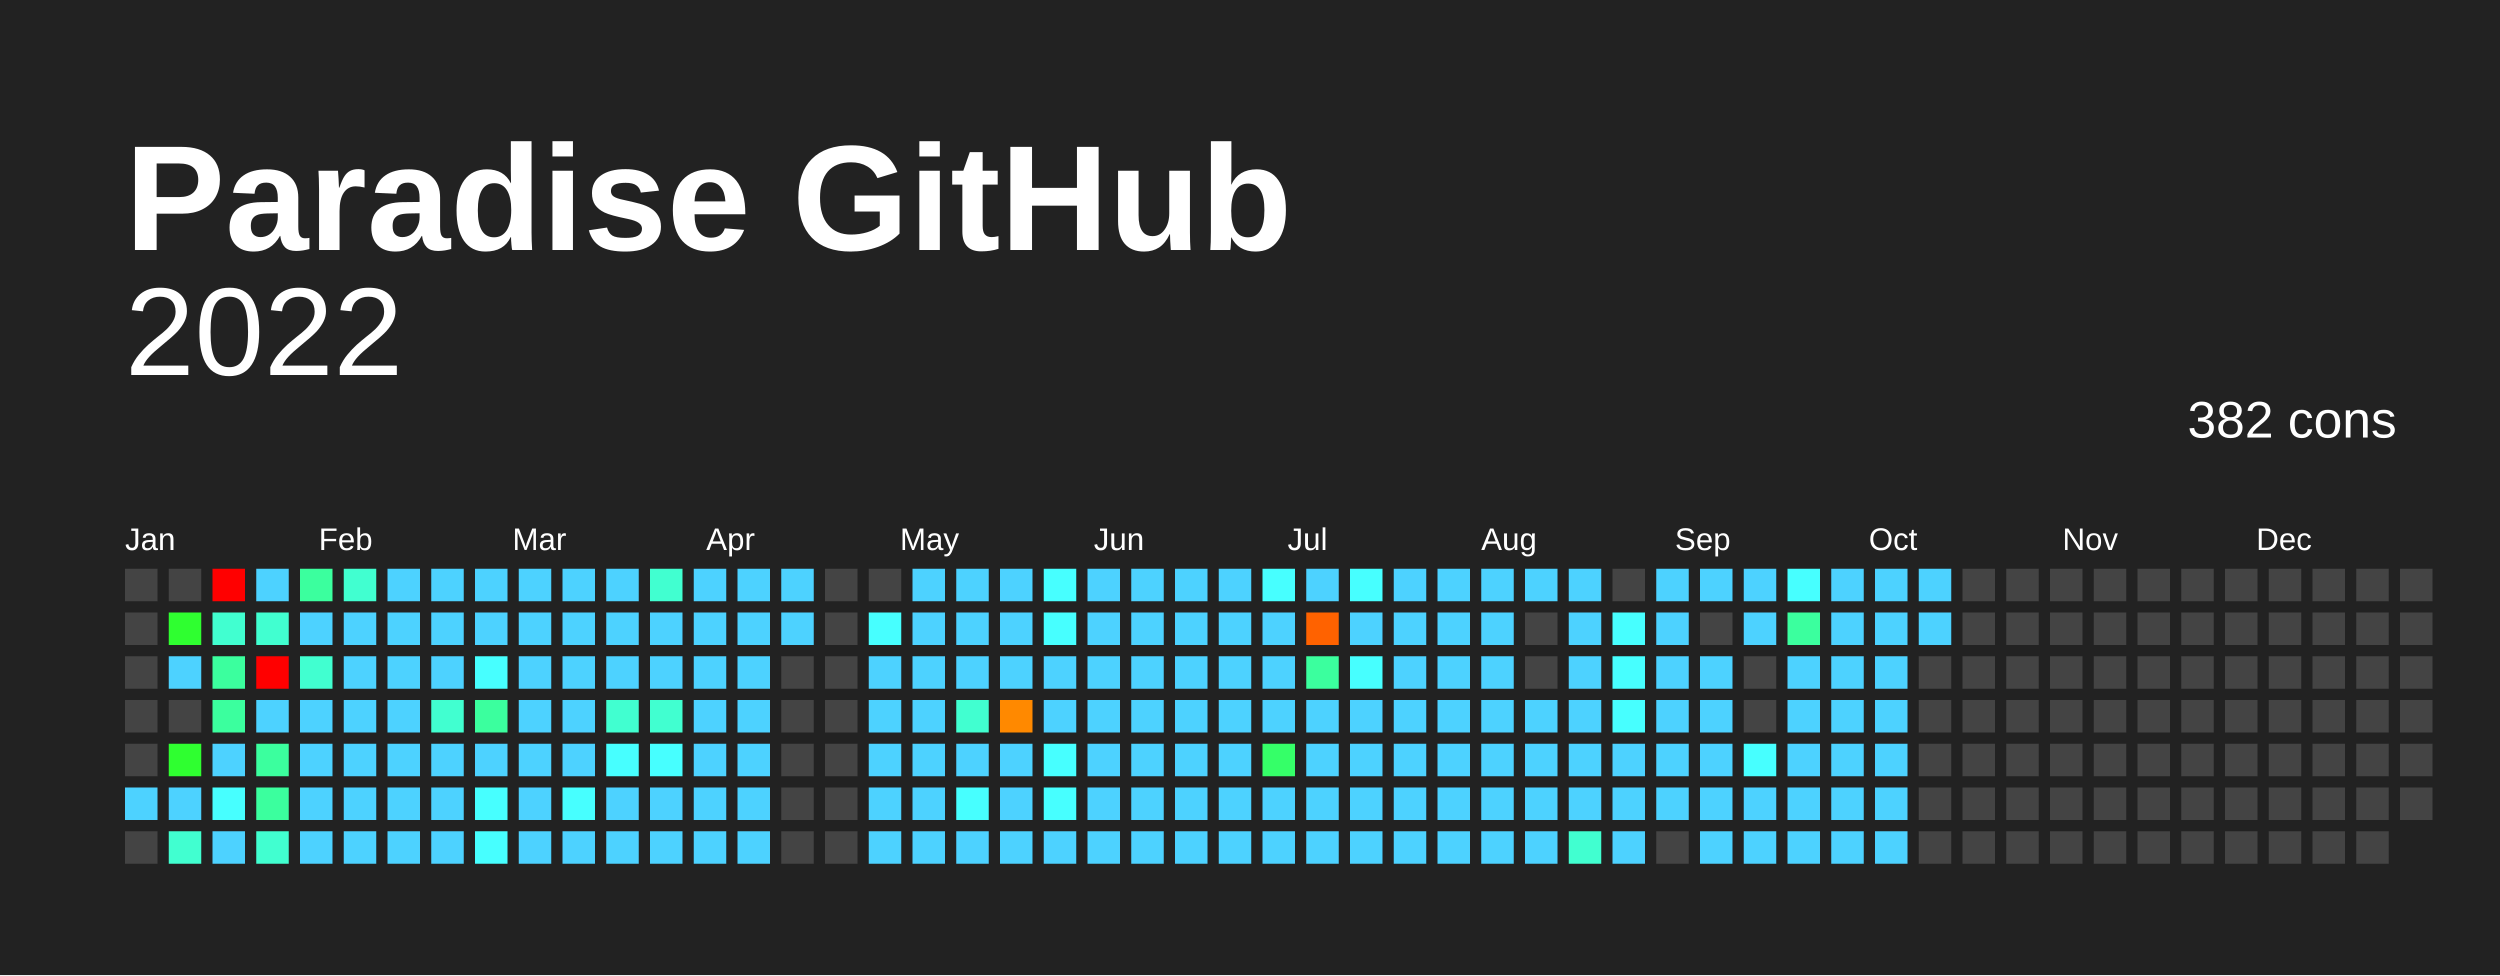
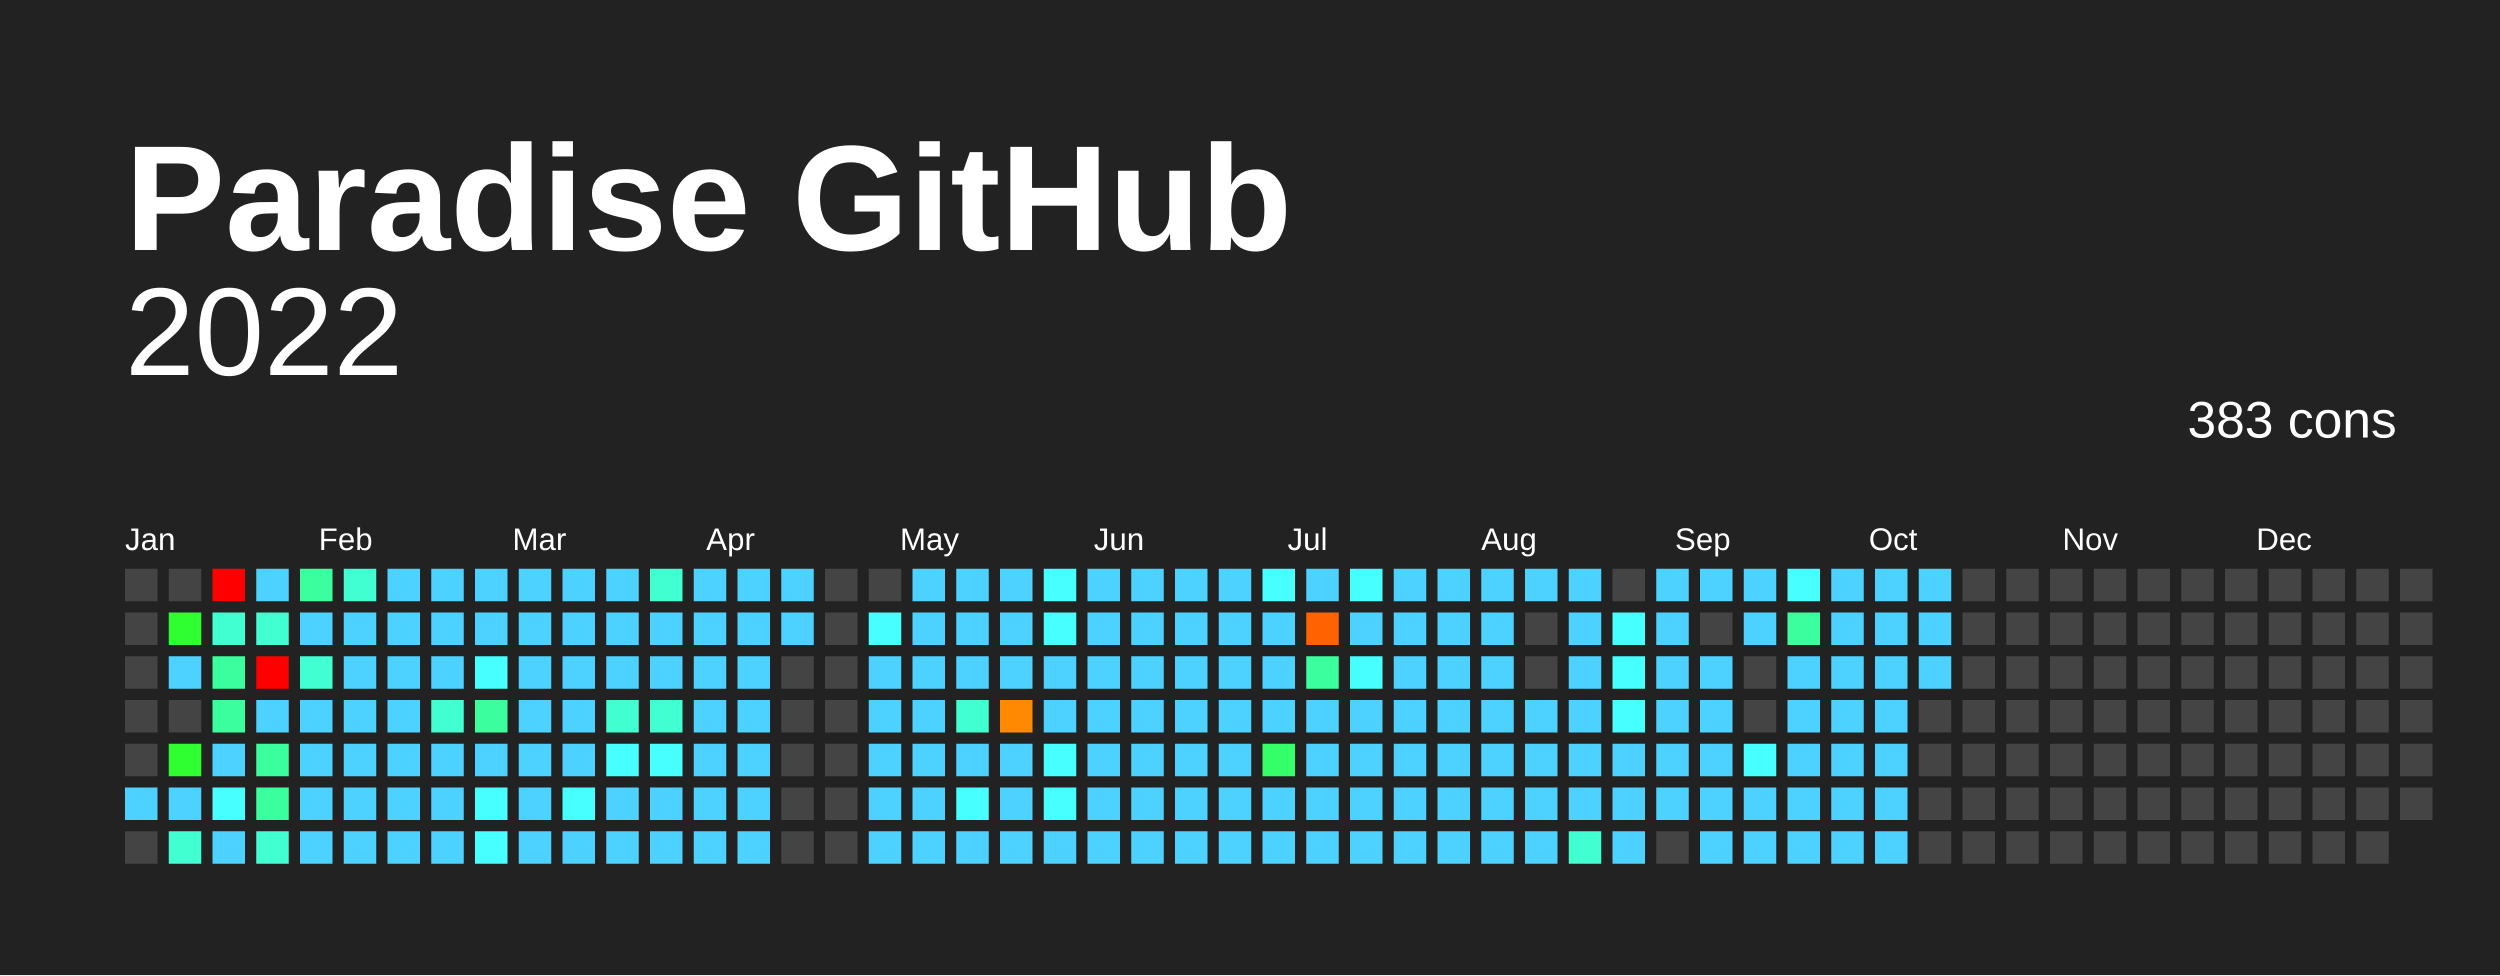
<svg xmlns="http://www.w3.org/2000/svg" baseProfile="full" height="78mm" version="1.1" viewBox="0,0,200,78" width="200mm">
  <defs />
  <rect fill="#222222" height="78" width="200" x="0" y="0" />
  <text fill="#FFFFFF" style="font-size:12px; font-family:Arial; font-weight:bold;" x="10" y="20">Paradise GitHub</text>
  <text alignment-baseline="hanging" fill="#FFFFFF" style="font-size:10.0px; font-family:Arial;" x="10" y="30">2022</text>
-   <text alignment-baseline="hanging" fill="#FFFFFF" style="font-size:4.125px; font-family:Arial;" x="175" y="35">382 cons</text>
+   <text alignment-baseline="hanging" fill="#FFFFFF" style="font-size:4.125px; font-family:Arial;" x="175" y="35">383 cons</text>
  <text fill="#FFFFFF" style="font-size:2.5px; font-family:Arial" x="10.0" y="44">Jan</text>
  <text fill="#FFFFFF" style="font-size:2.5px; font-family:Arial" x="25.5" y="44">Feb</text>
  <text fill="#FFFFFF" style="font-size:2.5px; font-family:Arial" x="41.0" y="44">Mar</text>
  <text fill="#FFFFFF" style="font-size:2.5px; font-family:Arial" x="56.5" y="44">Apr</text>
  <text fill="#FFFFFF" style="font-size:2.5px; font-family:Arial" x="72.0" y="44">May</text>
  <text fill="#FFFFFF" style="font-size:2.5px; font-family:Arial" x="87.5" y="44">Jun</text>
  <text fill="#FFFFFF" style="font-size:2.5px; font-family:Arial" x="103.0" y="44">Jul</text>
  <text fill="#FFFFFF" style="font-size:2.5px; font-family:Arial" x="118.5" y="44">Aug</text>
  <text fill="#FFFFFF" style="font-size:2.5px; font-family:Arial" x="134.0" y="44">Sep</text>
  <text fill="#FFFFFF" style="font-size:2.5px; font-family:Arial" x="149.5" y="44">Oct</text>
  <text fill="#FFFFFF" style="font-size:2.5px; font-family:Arial" x="165.0" y="44">Nov</text>
  <text fill="#FFFFFF" style="font-size:2.5px; font-family:Arial" x="180.5" y="44">Dec</text>
  <rect fill="#444444" height="2.6" width="2.6" x="10.0" y="45.5" />
  <rect fill="#444444" height="2.6" width="2.6" x="10.0" y="49.0" />
  <rect fill="#444444" height="2.6" width="2.6" x="10.0" y="52.5" />
  <rect fill="#444444" height="2.6" width="2.6" x="10.0" y="56.0" />
  <rect fill="#444444" height="2.6" width="2.6" x="10.0" y="59.5" />
  <rect fill="#4dd2ff" height="2.6" width="2.6" x="10.0" y="63.0" />
  <rect fill="#444444" height="2.6" width="2.6" x="10.0" y="66.5" />
  <rect fill="#444444" height="2.6" width="2.6" x="13.5" y="45.5" />
  <rect fill="#2fff30" height="2.6" width="2.6" x="13.5" y="49.0" />
  <rect fill="#4dd2ff" height="2.6" width="2.6" x="13.5" y="52.5" />
  <rect fill="#444444" height="2.6" width="2.6" x="13.5" y="56.0" />
  <rect fill="#2fff30" height="2.6" width="2.6" x="13.5" y="59.5" />
  <rect fill="#4dd2ff" height="2.6" width="2.6" x="13.5" y="63.0" />
  <rect fill="#41ffd0" height="2.6" width="2.6" x="13.5" y="66.5" />
  <rect fill="red" height="2.6" width="2.6" x="17.0" y="45.5" />
  <rect fill="#41ffd0" height="2.6" width="2.6" x="17.0" y="49.0" />
  <rect fill="#3bff9e" height="2.6" width="2.6" x="17.0" y="52.5" />
  <rect fill="#3bff9e" height="2.6" width="2.6" x="17.0" y="56.0" />
  <rect fill="#4dd2ff" height="2.6" width="2.6" x="17.0" y="59.5" />
  <rect fill="#47ffff" height="2.6" width="2.6" x="17.0" y="63.0" />
  <rect fill="#4dd2ff" height="2.6" width="2.6" x="17.0" y="66.5" />
  <rect fill="#4dd2ff" height="2.6" width="2.6" x="20.5" y="45.5" />
  <rect fill="#41ffd0" height="2.6" width="2.6" x="20.5" y="49.0" />
  <rect fill="red" height="2.6" width="2.6" x="20.5" y="52.5" />
  <rect fill="#4dd2ff" height="2.6" width="2.6" x="20.5" y="56.0" />
  <rect fill="#3bff9e" height="2.6" width="2.6" x="20.5" y="59.5" />
  <rect fill="#3bff9e" height="2.6" width="2.6" x="20.5" y="63.0" />
  <rect fill="#41ffd0" height="2.6" width="2.6" x="20.5" y="66.5" />
  <rect fill="#3bff9e" height="2.6" width="2.6" x="24.0" y="45.5" />
  <rect fill="#4dd2ff" height="2.6" width="2.6" x="24.0" y="49.0" />
  <rect fill="#41ffd0" height="2.6" width="2.6" x="24.0" y="52.5" />
  <rect fill="#4dd2ff" height="2.6" width="2.6" x="24.0" y="56.0" />
  <rect fill="#4dd2ff" height="2.6" width="2.6" x="24.0" y="59.5" />
  <rect fill="#4dd2ff" height="2.6" width="2.6" x="24.0" y="63.0" />
  <rect fill="#4dd2ff" height="2.6" width="2.6" x="24.0" y="66.5" />
  <rect fill="#41ffd0" height="2.6" width="2.6" x="27.5" y="45.5" />
  <rect fill="#4dd2ff" height="2.6" width="2.6" x="27.5" y="49.0" />
  <rect fill="#4dd2ff" height="2.6" width="2.6" x="27.5" y="52.5" />
  <rect fill="#4dd2ff" height="2.6" width="2.6" x="27.5" y="56.0" />
  <rect fill="#4dd2ff" height="2.6" width="2.6" x="27.5" y="59.5" />
  <rect fill="#4dd2ff" height="2.6" width="2.6" x="27.5" y="63.0" />
  <rect fill="#4dd2ff" height="2.6" width="2.6" x="27.5" y="66.5" />
  <rect fill="#4dd2ff" height="2.6" width="2.6" x="31.0" y="45.5" />
  <rect fill="#4dd2ff" height="2.6" width="2.6" x="31.0" y="49.0" />
  <rect fill="#4dd2ff" height="2.6" width="2.6" x="31.0" y="52.5" />
  <rect fill="#4dd2ff" height="2.6" width="2.6" x="31.0" y="56.0" />
  <rect fill="#4dd2ff" height="2.6" width="2.6" x="31.0" y="59.5" />
  <rect fill="#4dd2ff" height="2.6" width="2.6" x="31.0" y="63.0" />
  <rect fill="#4dd2ff" height="2.6" width="2.6" x="31.0" y="66.5" />
  <rect fill="#4dd2ff" height="2.6" width="2.6" x="34.5" y="45.5" />
  <rect fill="#4dd2ff" height="2.6" width="2.6" x="34.5" y="49.0" />
  <rect fill="#4dd2ff" height="2.6" width="2.6" x="34.5" y="52.5" />
  <rect fill="#41ffd0" height="2.6" width="2.6" x="34.5" y="56.0" />
  <rect fill="#4dd2ff" height="2.6" width="2.6" x="34.5" y="59.5" />
  <rect fill="#4dd2ff" height="2.6" width="2.6" x="34.5" y="63.0" />
  <rect fill="#4dd2ff" height="2.6" width="2.6" x="34.5" y="66.5" />
  <rect fill="#4dd2ff" height="2.6" width="2.6" x="38.0" y="45.5" />
  <rect fill="#4dd2ff" height="2.6" width="2.6" x="38.0" y="49.0" />
  <rect fill="#47ffff" height="2.6" width="2.6" x="38.0" y="52.5" />
  <rect fill="#3bff9e" height="2.6" width="2.6" x="38.0" y="56.0" />
  <rect fill="#4dd2ff" height="2.6" width="2.6" x="38.0" y="59.5" />
  <rect fill="#47ffff" height="2.6" width="2.6" x="38.0" y="63.0" />
  <rect fill="#47ffff" height="2.6" width="2.6" x="38.0" y="66.5" />
  <rect fill="#4dd2ff" height="2.6" width="2.6" x="41.5" y="45.5" />
  <rect fill="#4dd2ff" height="2.6" width="2.6" x="41.5" y="49.0" />
  <rect fill="#4dd2ff" height="2.6" width="2.6" x="41.5" y="52.5" />
  <rect fill="#4dd2ff" height="2.6" width="2.6" x="41.5" y="56.0" />
  <rect fill="#4dd2ff" height="2.6" width="2.6" x="41.5" y="59.5" />
  <rect fill="#4dd2ff" height="2.6" width="2.6" x="41.5" y="63.0" />
  <rect fill="#4dd2ff" height="2.6" width="2.6" x="41.5" y="66.5" />
  <rect fill="#4dd2ff" height="2.6" width="2.6" x="45.0" y="45.5" />
  <rect fill="#4dd2ff" height="2.6" width="2.6" x="45.0" y="49.0" />
  <rect fill="#4dd2ff" height="2.6" width="2.6" x="45.0" y="52.5" />
  <rect fill="#4dd2ff" height="2.6" width="2.6" x="45.0" y="56.0" />
  <rect fill="#4dd2ff" height="2.6" width="2.6" x="45.0" y="59.5" />
  <rect fill="#47ffff" height="2.6" width="2.6" x="45.0" y="63.0" />
  <rect fill="#4dd2ff" height="2.6" width="2.6" x="45.0" y="66.5" />
  <rect fill="#4dd2ff" height="2.6" width="2.6" x="48.5" y="45.5" />
  <rect fill="#4dd2ff" height="2.6" width="2.6" x="48.5" y="49.0" />
  <rect fill="#4dd2ff" height="2.6" width="2.6" x="48.5" y="52.5" />
  <rect fill="#41ffd0" height="2.6" width="2.6" x="48.5" y="56.0" />
  <rect fill="#47ffff" height="2.6" width="2.6" x="48.5" y="59.5" />
  <rect fill="#4dd2ff" height="2.6" width="2.6" x="48.5" y="63.0" />
  <rect fill="#4dd2ff" height="2.6" width="2.6" x="48.5" y="66.5" />
  <rect fill="#41ffd0" height="2.6" width="2.6" x="52.0" y="45.5" />
  <rect fill="#4dd2ff" height="2.6" width="2.6" x="52.0" y="49.0" />
  <rect fill="#4dd2ff" height="2.6" width="2.6" x="52.0" y="52.5" />
  <rect fill="#41ffd0" height="2.6" width="2.6" x="52.0" y="56.0" />
  <rect fill="#47ffff" height="2.6" width="2.6" x="52.0" y="59.5" />
  <rect fill="#4dd2ff" height="2.6" width="2.6" x="52.0" y="63.0" />
  <rect fill="#4dd2ff" height="2.6" width="2.6" x="52.0" y="66.5" />
  <rect fill="#4dd2ff" height="2.6" width="2.6" x="55.5" y="45.5" />
  <rect fill="#4dd2ff" height="2.6" width="2.6" x="55.5" y="49.0" />
  <rect fill="#4dd2ff" height="2.6" width="2.6" x="55.5" y="52.5" />
  <rect fill="#4dd2ff" height="2.6" width="2.6" x="55.5" y="56.0" />
  <rect fill="#4dd2ff" height="2.6" width="2.6" x="55.5" y="59.5" />
  <rect fill="#4dd2ff" height="2.6" width="2.6" x="55.5" y="63.0" />
  <rect fill="#4dd2ff" height="2.6" width="2.6" x="55.5" y="66.5" />
  <rect fill="#4dd2ff" height="2.6" width="2.6" x="59.0" y="45.5" />
  <rect fill="#4dd2ff" height="2.6" width="2.6" x="59.0" y="49.0" />
  <rect fill="#4dd2ff" height="2.6" width="2.6" x="59.0" y="52.5" />
  <rect fill="#4dd2ff" height="2.6" width="2.6" x="59.0" y="56.0" />
  <rect fill="#4dd2ff" height="2.6" width="2.6" x="59.0" y="59.5" />
  <rect fill="#4dd2ff" height="2.6" width="2.6" x="59.0" y="63.0" />
  <rect fill="#4dd2ff" height="2.6" width="2.6" x="59.0" y="66.5" />
  <rect fill="#4dd2ff" height="2.6" width="2.6" x="62.5" y="45.5" />
  <rect fill="#4dd2ff" height="2.6" width="2.6" x="62.5" y="49.0" />
  <rect fill="#444444" height="2.6" width="2.6" x="62.5" y="52.5" />
  <rect fill="#444444" height="2.6" width="2.6" x="62.5" y="56.0" />
  <rect fill="#444444" height="2.6" width="2.6" x="62.5" y="59.5" />
  <rect fill="#444444" height="2.6" width="2.6" x="62.5" y="63.0" />
  <rect fill="#444444" height="2.6" width="2.6" x="62.5" y="66.5" />
  <rect fill="#444444" height="2.6" width="2.6" x="66.0" y="45.5" />
  <rect fill="#444444" height="2.6" width="2.6" x="66.0" y="49.0" />
  <rect fill="#444444" height="2.6" width="2.6" x="66.0" y="52.5" />
  <rect fill="#444444" height="2.6" width="2.6" x="66.0" y="56.0" />
  <rect fill="#444444" height="2.6" width="2.6" x="66.0" y="59.5" />
  <rect fill="#444444" height="2.6" width="2.6" x="66.0" y="63.0" />
  <rect fill="#444444" height="2.6" width="2.6" x="66.0" y="66.5" />
  <rect fill="#444444" height="2.6" width="2.6" x="69.5" y="45.5" />
  <rect fill="#47ffff" height="2.6" width="2.6" x="69.5" y="49.0" />
  <rect fill="#4dd2ff" height="2.6" width="2.6" x="69.5" y="52.5" />
  <rect fill="#4dd2ff" height="2.6" width="2.6" x="69.5" y="56.0" />
  <rect fill="#4dd2ff" height="2.6" width="2.6" x="69.5" y="59.5" />
  <rect fill="#4dd2ff" height="2.6" width="2.6" x="69.5" y="63.0" />
  <rect fill="#4dd2ff" height="2.6" width="2.6" x="69.5" y="66.5" />
  <rect fill="#4dd2ff" height="2.6" width="2.6" x="73.0" y="45.5" />
  <rect fill="#4dd2ff" height="2.6" width="2.6" x="73.0" y="49.0" />
  <rect fill="#4dd2ff" height="2.6" width="2.6" x="73.0" y="52.5" />
  <rect fill="#4dd2ff" height="2.6" width="2.6" x="73.0" y="56.0" />
  <rect fill="#4dd2ff" height="2.6" width="2.6" x="73.0" y="59.5" />
  <rect fill="#4dd2ff" height="2.6" width="2.6" x="73.0" y="63.0" />
  <rect fill="#4dd2ff" height="2.6" width="2.6" x="73.0" y="66.5" />
  <rect fill="#4dd2ff" height="2.6" width="2.6" x="76.5" y="45.5" />
  <rect fill="#4dd2ff" height="2.6" width="2.6" x="76.5" y="49.0" />
  <rect fill="#4dd2ff" height="2.6" width="2.6" x="76.5" y="52.5" />
  <rect fill="#41ffd0" height="2.6" width="2.6" x="76.5" y="56.0" />
  <rect fill="#4dd2ff" height="2.6" width="2.6" x="76.5" y="59.5" />
  <rect fill="#47ffff" height="2.6" width="2.6" x="76.5" y="63.0" />
  <rect fill="#4dd2ff" height="2.6" width="2.6" x="76.5" y="66.5" />
  <rect fill="#4dd2ff" height="2.6" width="2.6" x="80.0" y="45.5" />
  <rect fill="#4dd2ff" height="2.6" width="2.6" x="80.0" y="49.0" />
  <rect fill="#4dd2ff" height="2.6" width="2.6" x="80.0" y="52.5" />
  <rect fill="#ff8900" height="2.6" width="2.6" x="80.0" y="56.0" />
  <rect fill="#4dd2ff" height="2.6" width="2.6" x="80.0" y="59.5" />
  <rect fill="#4dd2ff" height="2.6" width="2.6" x="80.0" y="63.0" />
  <rect fill="#4dd2ff" height="2.6" width="2.6" x="80.0" y="66.5" />
  <rect fill="#47ffff" height="2.6" width="2.6" x="83.5" y="45.5" />
  <rect fill="#47ffff" height="2.6" width="2.6" x="83.5" y="49.0" />
  <rect fill="#4dd2ff" height="2.6" width="2.6" x="83.5" y="52.5" />
  <rect fill="#4dd2ff" height="2.6" width="2.6" x="83.5" y="56.0" />
  <rect fill="#47ffff" height="2.6" width="2.6" x="83.5" y="59.5" />
  <rect fill="#47ffff" height="2.6" width="2.6" x="83.5" y="63.0" />
  <rect fill="#4dd2ff" height="2.6" width="2.6" x="83.5" y="66.5" />
  <rect fill="#4dd2ff" height="2.6" width="2.6" x="87.0" y="45.5" />
  <rect fill="#4dd2ff" height="2.6" width="2.6" x="87.0" y="49.0" />
  <rect fill="#4dd2ff" height="2.6" width="2.6" x="87.0" y="52.5" />
  <rect fill="#4dd2ff" height="2.6" width="2.6" x="87.0" y="56.0" />
  <rect fill="#4dd2ff" height="2.6" width="2.6" x="87.0" y="59.5" />
  <rect fill="#4dd2ff" height="2.6" width="2.6" x="87.0" y="63.0" />
  <rect fill="#4dd2ff" height="2.6" width="2.6" x="87.0" y="66.5" />
  <rect fill="#4dd2ff" height="2.6" width="2.6" x="90.5" y="45.5" />
  <rect fill="#4dd2ff" height="2.6" width="2.6" x="90.5" y="49.0" />
  <rect fill="#4dd2ff" height="2.6" width="2.6" x="90.5" y="52.5" />
  <rect fill="#4dd2ff" height="2.6" width="2.6" x="90.5" y="56.0" />
  <rect fill="#4dd2ff" height="2.6" width="2.6" x="90.5" y="59.5" />
  <rect fill="#4dd2ff" height="2.6" width="2.6" x="90.5" y="63.0" />
  <rect fill="#4dd2ff" height="2.6" width="2.6" x="90.5" y="66.5" />
  <rect fill="#4dd2ff" height="2.6" width="2.6" x="94.0" y="45.5" />
  <rect fill="#4dd2ff" height="2.6" width="2.6" x="94.0" y="49.0" />
  <rect fill="#4dd2ff" height="2.6" width="2.6" x="94.0" y="52.5" />
  <rect fill="#4dd2ff" height="2.6" width="2.6" x="94.0" y="56.0" />
  <rect fill="#4dd2ff" height="2.6" width="2.6" x="94.0" y="59.5" />
  <rect fill="#4dd2ff" height="2.6" width="2.6" x="94.0" y="63.0" />
  <rect fill="#4dd2ff" height="2.6" width="2.6" x="94.0" y="66.5" />
  <rect fill="#4dd2ff" height="2.6" width="2.6" x="97.5" y="45.5" />
  <rect fill="#4dd2ff" height="2.6" width="2.6" x="97.5" y="49.0" />
  <rect fill="#4dd2ff" height="2.6" width="2.6" x="97.5" y="52.5" />
  <rect fill="#4dd2ff" height="2.6" width="2.6" x="97.5" y="56.0" />
  <rect fill="#4dd2ff" height="2.6" width="2.6" x="97.5" y="59.5" />
  <rect fill="#4dd2ff" height="2.6" width="2.6" x="97.5" y="63.0" />
  <rect fill="#4dd2ff" height="2.6" width="2.6" x="97.5" y="66.5" />
  <rect fill="#47ffff" height="2.6" width="2.6" x="101.0" y="45.5" />
  <rect fill="#4dd2ff" height="2.6" width="2.6" x="101.0" y="49.0" />
  <rect fill="#4dd2ff" height="2.6" width="2.6" x="101.0" y="52.5" />
  <rect fill="#4dd2ff" height="2.6" width="2.6" x="101.0" y="56.0" />
  <rect fill="#35ff68" height="2.6" width="2.6" x="101.0" y="59.5" />
  <rect fill="#4dd2ff" height="2.6" width="2.6" x="101.0" y="63.0" />
  <rect fill="#4dd2ff" height="2.6" width="2.6" x="101.0" y="66.5" />
  <rect fill="#4dd2ff" height="2.6" width="2.6" x="104.5" y="45.5" />
  <rect fill="#ff6200" height="2.6" width="2.6" x="104.5" y="49.0" />
  <rect fill="#3bff9e" height="2.6" width="2.6" x="104.5" y="52.5" />
  <rect fill="#4dd2ff" height="2.6" width="2.6" x="104.5" y="56.0" />
  <rect fill="#4dd2ff" height="2.6" width="2.6" x="104.5" y="59.5" />
  <rect fill="#4dd2ff" height="2.6" width="2.6" x="104.5" y="63.0" />
  <rect fill="#4dd2ff" height="2.6" width="2.6" x="104.5" y="66.5" />
  <rect fill="#47ffff" height="2.6" width="2.6" x="108.0" y="45.5" />
  <rect fill="#4dd2ff" height="2.6" width="2.6" x="108.0" y="49.0" />
  <rect fill="#47ffff" height="2.6" width="2.6" x="108.0" y="52.5" />
  <rect fill="#4dd2ff" height="2.6" width="2.6" x="108.0" y="56.0" />
  <rect fill="#4dd2ff" height="2.6" width="2.6" x="108.0" y="59.5" />
  <rect fill="#4dd2ff" height="2.6" width="2.6" x="108.0" y="63.0" />
  <rect fill="#4dd2ff" height="2.6" width="2.6" x="108.0" y="66.5" />
  <rect fill="#4dd2ff" height="2.6" width="2.6" x="111.5" y="45.5" />
  <rect fill="#4dd2ff" height="2.6" width="2.6" x="111.5" y="49.0" />
  <rect fill="#4dd2ff" height="2.6" width="2.6" x="111.5" y="52.5" />
  <rect fill="#4dd2ff" height="2.6" width="2.6" x="111.5" y="56.0" />
  <rect fill="#4dd2ff" height="2.6" width="2.6" x="111.5" y="59.5" />
  <rect fill="#4dd2ff" height="2.6" width="2.6" x="111.5" y="63.0" />
  <rect fill="#4dd2ff" height="2.6" width="2.6" x="111.5" y="66.5" />
  <rect fill="#4dd2ff" height="2.6" width="2.6" x="115.0" y="45.5" />
  <rect fill="#4dd2ff" height="2.6" width="2.6" x="115.0" y="49.0" />
  <rect fill="#4dd2ff" height="2.6" width="2.6" x="115.0" y="52.5" />
  <rect fill="#4dd2ff" height="2.6" width="2.6" x="115.0" y="56.0" />
  <rect fill="#4dd2ff" height="2.6" width="2.6" x="115.0" y="59.5" />
  <rect fill="#4dd2ff" height="2.6" width="2.6" x="115.0" y="63.0" />
  <rect fill="#4dd2ff" height="2.6" width="2.6" x="115.0" y="66.5" />
  <rect fill="#4dd2ff" height="2.6" width="2.6" x="118.5" y="45.5" />
  <rect fill="#4dd2ff" height="2.6" width="2.6" x="118.5" y="49.0" />
  <rect fill="#4dd2ff" height="2.6" width="2.6" x="118.5" y="52.5" />
  <rect fill="#4dd2ff" height="2.6" width="2.6" x="118.5" y="56.0" />
  <rect fill="#4dd2ff" height="2.6" width="2.6" x="118.5" y="59.5" />
  <rect fill="#4dd2ff" height="2.6" width="2.6" x="118.5" y="63.0" />
  <rect fill="#4dd2ff" height="2.6" width="2.6" x="118.5" y="66.5" />
  <rect fill="#4dd2ff" height="2.6" width="2.6" x="122.0" y="45.5" />
  <rect fill="#444444" height="2.6" width="2.6" x="122.0" y="49.0" />
  <rect fill="#444444" height="2.6" width="2.6" x="122.0" y="52.5" />
  <rect fill="#4dd2ff" height="2.6" width="2.6" x="122.0" y="56.0" />
  <rect fill="#4dd2ff" height="2.6" width="2.6" x="122.0" y="59.5" />
  <rect fill="#4dd2ff" height="2.6" width="2.6" x="122.0" y="63.0" />
  <rect fill="#4dd2ff" height="2.6" width="2.6" x="122.0" y="66.5" />
  <rect fill="#4dd2ff" height="2.6" width="2.6" x="125.5" y="45.5" />
  <rect fill="#4dd2ff" height="2.6" width="2.6" x="125.5" y="49.0" />
  <rect fill="#4dd2ff" height="2.6" width="2.6" x="125.5" y="52.5" />
  <rect fill="#4dd2ff" height="2.6" width="2.6" x="125.5" y="56.0" />
  <rect fill="#4dd2ff" height="2.6" width="2.6" x="125.5" y="59.5" />
  <rect fill="#4dd2ff" height="2.6" width="2.6" x="125.5" y="63.0" />
  <rect fill="#41ffd0" height="2.6" width="2.6" x="125.5" y="66.5" />
  <rect fill="#444444" height="2.6" width="2.6" x="129.0" y="45.5" />
  <rect fill="#47ffff" height="2.6" width="2.6" x="129.0" y="49.0" />
  <rect fill="#47ffff" height="2.6" width="2.6" x="129.0" y="52.5" />
  <rect fill="#47ffff" height="2.6" width="2.6" x="129.0" y="56.0" />
  <rect fill="#4dd2ff" height="2.6" width="2.6" x="129.0" y="59.5" />
  <rect fill="#4dd2ff" height="2.6" width="2.6" x="129.0" y="63.0" />
  <rect fill="#4dd2ff" height="2.6" width="2.6" x="129.0" y="66.5" />
  <rect fill="#4dd2ff" height="2.6" width="2.6" x="132.5" y="45.5" />
  <rect fill="#4dd2ff" height="2.6" width="2.6" x="132.5" y="49.0" />
  <rect fill="#4dd2ff" height="2.6" width="2.6" x="132.5" y="52.5" />
  <rect fill="#4dd2ff" height="2.6" width="2.6" x="132.5" y="56.0" />
  <rect fill="#4dd2ff" height="2.6" width="2.6" x="132.5" y="59.5" />
  <rect fill="#4dd2ff" height="2.6" width="2.6" x="132.5" y="63.0" />
  <rect fill="#444444" height="2.6" width="2.6" x="132.5" y="66.5" />
  <rect fill="#4dd2ff" height="2.6" width="2.6" x="136.0" y="45.5" />
  <rect fill="#444444" height="2.6" width="2.6" x="136.0" y="49.0" />
  <rect fill="#4dd2ff" height="2.6" width="2.6" x="136.0" y="52.5" />
  <rect fill="#4dd2ff" height="2.6" width="2.6" x="136.0" y="56.0" />
  <rect fill="#4dd2ff" height="2.6" width="2.6" x="136.0" y="59.5" />
  <rect fill="#4dd2ff" height="2.6" width="2.6" x="136.0" y="63.0" />
  <rect fill="#4dd2ff" height="2.6" width="2.6" x="136.0" y="66.5" />
  <rect fill="#4dd2ff" height="2.6" width="2.6" x="139.5" y="45.5" />
  <rect fill="#4dd2ff" height="2.6" width="2.6" x="139.5" y="49.0" />
  <rect fill="#444444" height="2.6" width="2.6" x="139.5" y="52.5" />
  <rect fill="#444444" height="2.6" width="2.6" x="139.5" y="56.0" />
  <rect fill="#47ffff" height="2.6" width="2.6" x="139.5" y="59.5" />
  <rect fill="#4dd2ff" height="2.6" width="2.6" x="139.5" y="63.0" />
  <rect fill="#4dd2ff" height="2.6" width="2.6" x="139.5" y="66.5" />
  <rect fill="#47ffff" height="2.6" width="2.6" x="143.0" y="45.5" />
  <rect fill="#3bff9e" height="2.6" width="2.6" x="143.0" y="49.0" />
  <rect fill="#4dd2ff" height="2.6" width="2.6" x="143.0" y="52.5" />
  <rect fill="#4dd2ff" height="2.6" width="2.6" x="143.0" y="56.0" />
  <rect fill="#4dd2ff" height="2.6" width="2.6" x="143.0" y="59.5" />
  <rect fill="#4dd2ff" height="2.6" width="2.6" x="143.0" y="63.0" />
  <rect fill="#4dd2ff" height="2.6" width="2.6" x="143.0" y="66.5" />
  <rect fill="#4dd2ff" height="2.6" width="2.6" x="146.5" y="45.5" />
  <rect fill="#4dd2ff" height="2.6" width="2.6" x="146.5" y="49.0" />
  <rect fill="#4dd2ff" height="2.6" width="2.6" x="146.5" y="52.5" />
  <rect fill="#4dd2ff" height="2.6" width="2.6" x="146.5" y="56.0" />
  <rect fill="#4dd2ff" height="2.6" width="2.6" x="146.5" y="59.5" />
  <rect fill="#4dd2ff" height="2.6" width="2.6" x="146.5" y="63.0" />
  <rect fill="#4dd2ff" height="2.6" width="2.6" x="146.5" y="66.5" />
  <rect fill="#4dd2ff" height="2.6" width="2.6" x="150.0" y="45.5" />
  <rect fill="#4dd2ff" height="2.6" width="2.6" x="150.0" y="49.0" />
  <rect fill="#4dd2ff" height="2.6" width="2.6" x="150.0" y="52.5" />
  <rect fill="#4dd2ff" height="2.6" width="2.6" x="150.0" y="56.0" />
  <rect fill="#4dd2ff" height="2.6" width="2.6" x="150.0" y="59.5" />
  <rect fill="#4dd2ff" height="2.6" width="2.6" x="150.0" y="63.0" />
  <rect fill="#4dd2ff" height="2.6" width="2.6" x="150.0" y="66.5" />
  <rect fill="#4dd2ff" height="2.6" width="2.6" x="153.5" y="45.5" />
  <rect fill="#4dd2ff" height="2.6" width="2.6" x="153.5" y="49.0" />
-   <rect fill="#444444" height="2.6" width="2.6" x="153.5" y="52.5" />
+   <rect fill="#4dd2ff" height="2.6" width="2.6" x="153.5" y="52.5" />
  <rect fill="#444444" height="2.6" width="2.6" x="153.5" y="56.0" />
  <rect fill="#444444" height="2.6" width="2.6" x="153.5" y="59.5" />
  <rect fill="#444444" height="2.6" width="2.6" x="153.5" y="63.0" />
  <rect fill="#444444" height="2.6" width="2.6" x="153.5" y="66.5" />
  <rect fill="#444444" height="2.6" width="2.6" x="157.0" y="45.5" />
  <rect fill="#444444" height="2.6" width="2.6" x="157.0" y="49.0" />
  <rect fill="#444444" height="2.6" width="2.6" x="157.0" y="52.5" />
  <rect fill="#444444" height="2.6" width="2.6" x="157.0" y="56.0" />
  <rect fill="#444444" height="2.6" width="2.6" x="157.0" y="59.5" />
  <rect fill="#444444" height="2.6" width="2.6" x="157.0" y="63.0" />
  <rect fill="#444444" height="2.6" width="2.6" x="157.0" y="66.5" />
  <rect fill="#444444" height="2.6" width="2.6" x="160.5" y="45.5" />
  <rect fill="#444444" height="2.6" width="2.6" x="160.5" y="49.0" />
  <rect fill="#444444" height="2.6" width="2.6" x="160.5" y="52.5" />
  <rect fill="#444444" height="2.6" width="2.6" x="160.5" y="56.0" />
  <rect fill="#444444" height="2.6" width="2.6" x="160.5" y="59.5" />
  <rect fill="#444444" height="2.6" width="2.6" x="160.5" y="63.0" />
  <rect fill="#444444" height="2.6" width="2.6" x="160.5" y="66.5" />
  <rect fill="#444444" height="2.6" width="2.6" x="164.0" y="45.5" />
  <rect fill="#444444" height="2.6" width="2.6" x="164.0" y="49.0" />
  <rect fill="#444444" height="2.6" width="2.6" x="164.0" y="52.5" />
  <rect fill="#444444" height="2.6" width="2.6" x="164.0" y="56.0" />
  <rect fill="#444444" height="2.6" width="2.6" x="164.0" y="59.5" />
  <rect fill="#444444" height="2.6" width="2.6" x="164.0" y="63.0" />
  <rect fill="#444444" height="2.6" width="2.6" x="164.0" y="66.5" />
  <rect fill="#444444" height="2.6" width="2.6" x="167.5" y="45.5" />
  <rect fill="#444444" height="2.6" width="2.6" x="167.5" y="49.0" />
  <rect fill="#444444" height="2.6" width="2.6" x="167.5" y="52.5" />
  <rect fill="#444444" height="2.6" width="2.6" x="167.5" y="56.0" />
  <rect fill="#444444" height="2.6" width="2.6" x="167.5" y="59.5" />
  <rect fill="#444444" height="2.6" width="2.6" x="167.5" y="63.0" />
  <rect fill="#444444" height="2.6" width="2.6" x="167.5" y="66.5" />
  <rect fill="#444444" height="2.6" width="2.6" x="171.0" y="45.5" />
  <rect fill="#444444" height="2.6" width="2.6" x="171.0" y="49.0" />
  <rect fill="#444444" height="2.6" width="2.6" x="171.0" y="52.5" />
  <rect fill="#444444" height="2.6" width="2.6" x="171.0" y="56.0" />
  <rect fill="#444444" height="2.6" width="2.6" x="171.0" y="59.5" />
  <rect fill="#444444" height="2.6" width="2.6" x="171.0" y="63.0" />
  <rect fill="#444444" height="2.6" width="2.6" x="171.0" y="66.5" />
  <rect fill="#444444" height="2.6" width="2.6" x="174.5" y="45.5" />
  <rect fill="#444444" height="2.6" width="2.6" x="174.5" y="49.0" />
  <rect fill="#444444" height="2.6" width="2.6" x="174.5" y="52.5" />
  <rect fill="#444444" height="2.6" width="2.6" x="174.5" y="56.0" />
  <rect fill="#444444" height="2.6" width="2.6" x="174.5" y="59.5" />
  <rect fill="#444444" height="2.6" width="2.6" x="174.5" y="63.0" />
  <rect fill="#444444" height="2.6" width="2.6" x="174.5" y="66.5" />
  <rect fill="#444444" height="2.6" width="2.6" x="178.0" y="45.5" />
  <rect fill="#444444" height="2.6" width="2.6" x="178.0" y="49.0" />
  <rect fill="#444444" height="2.6" width="2.6" x="178.0" y="52.5" />
  <rect fill="#444444" height="2.6" width="2.6" x="178.0" y="56.0" />
  <rect fill="#444444" height="2.6" width="2.6" x="178.0" y="59.5" />
  <rect fill="#444444" height="2.6" width="2.6" x="178.0" y="63.0" />
  <rect fill="#444444" height="2.6" width="2.6" x="178.0" y="66.5" />
  <rect fill="#444444" height="2.6" width="2.6" x="181.5" y="45.5" />
  <rect fill="#444444" height="2.6" width="2.6" x="181.5" y="49.0" />
  <rect fill="#444444" height="2.6" width="2.6" x="181.5" y="52.5" />
  <rect fill="#444444" height="2.6" width="2.6" x="181.5" y="56.0" />
  <rect fill="#444444" height="2.6" width="2.6" x="181.5" y="59.5" />
  <rect fill="#444444" height="2.6" width="2.6" x="181.5" y="63.0" />
  <rect fill="#444444" height="2.6" width="2.6" x="181.5" y="66.5" />
  <rect fill="#444444" height="2.6" width="2.6" x="185.0" y="45.5" />
  <rect fill="#444444" height="2.6" width="2.6" x="185.0" y="49.0" />
  <rect fill="#444444" height="2.6" width="2.6" x="185.0" y="52.5" />
  <rect fill="#444444" height="2.6" width="2.6" x="185.0" y="56.0" />
  <rect fill="#444444" height="2.6" width="2.6" x="185.0" y="59.5" />
  <rect fill="#444444" height="2.6" width="2.6" x="185.0" y="63.0" />
  <rect fill="#444444" height="2.6" width="2.6" x="185.0" y="66.5" />
  <rect fill="#444444" height="2.6" width="2.6" x="188.5" y="45.5" />
  <rect fill="#444444" height="2.6" width="2.6" x="188.5" y="49.0" />
  <rect fill="#444444" height="2.6" width="2.6" x="188.5" y="52.5" />
  <rect fill="#444444" height="2.6" width="2.6" x="188.5" y="56.0" />
  <rect fill="#444444" height="2.6" width="2.6" x="188.5" y="59.5" />
  <rect fill="#444444" height="2.6" width="2.6" x="188.5" y="63.0" />
  <rect fill="#444444" height="2.6" width="2.6" x="188.5" y="66.5" />
  <rect fill="#444444" height="2.6" width="2.6" x="192.0" y="45.5" />
  <rect fill="#444444" height="2.6" width="2.6" x="192.0" y="49.0" />
  <rect fill="#444444" height="2.6" width="2.6" x="192.0" y="52.5" />
  <rect fill="#444444" height="2.6" width="2.6" x="192.0" y="56.0" />
  <rect fill="#444444" height="2.6" width="2.6" x="192.0" y="59.5" />
  <rect fill="#444444" height="2.6" width="2.6" x="192.0" y="63.0" />
</svg>
